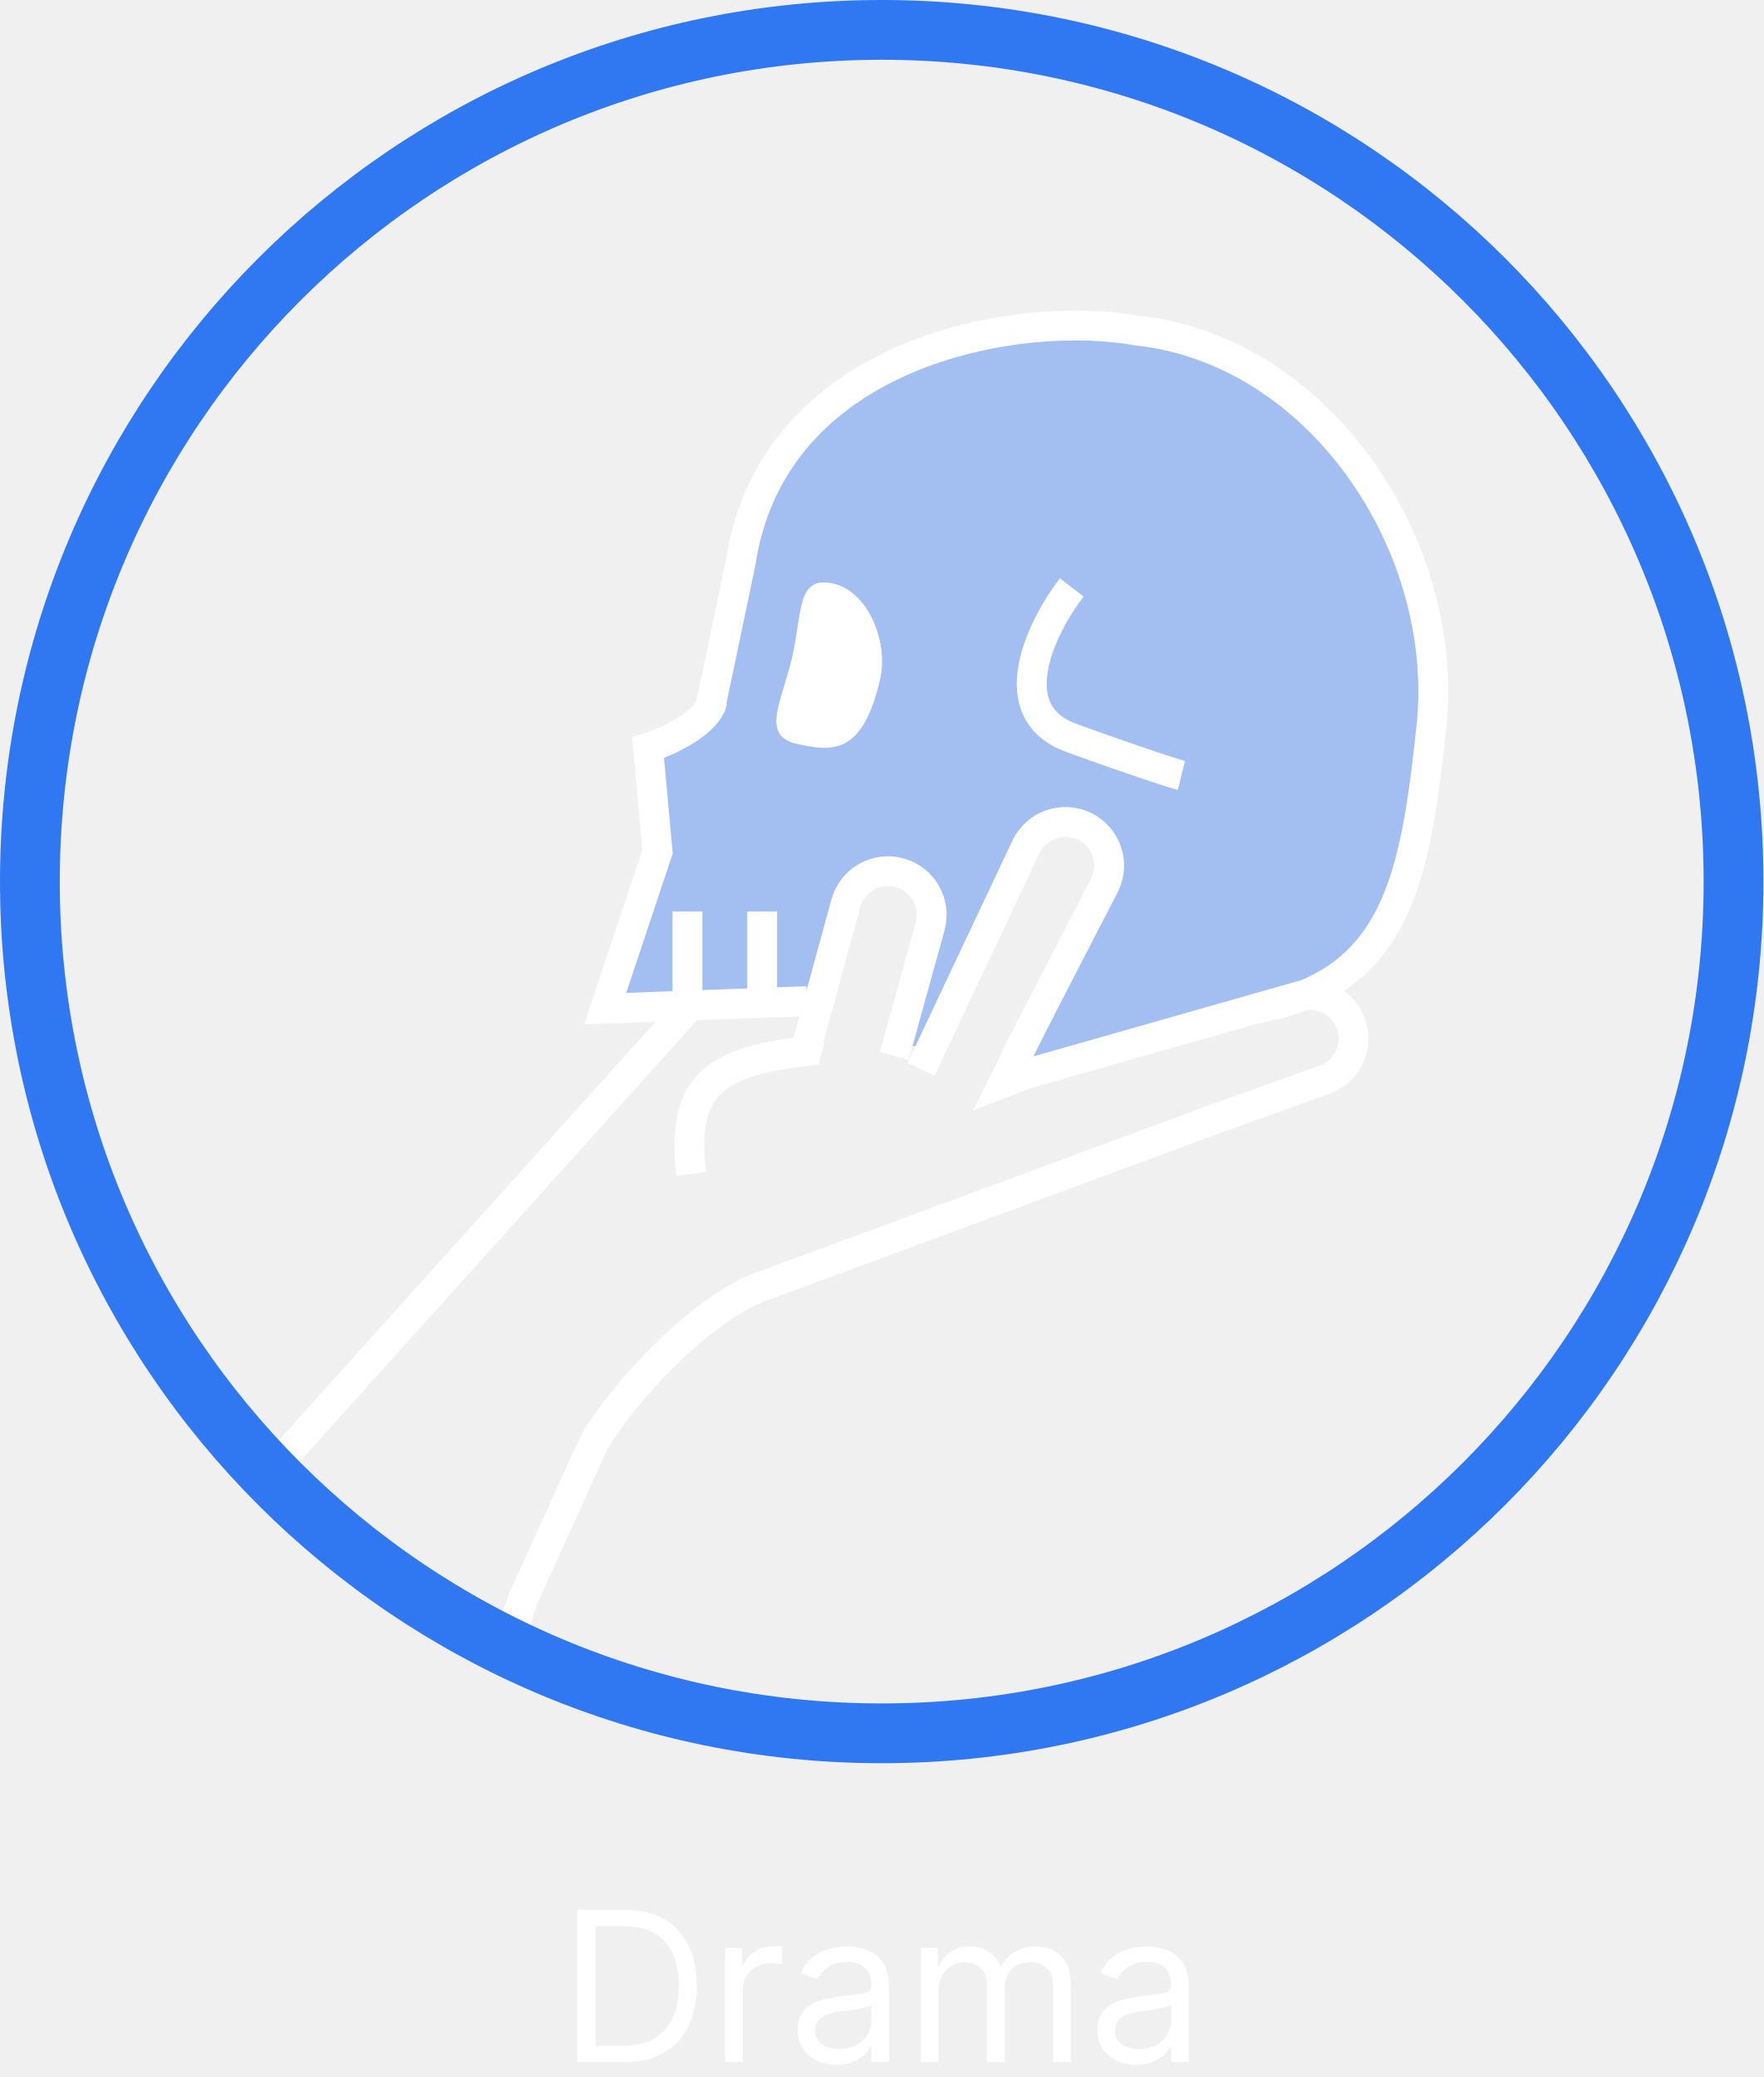
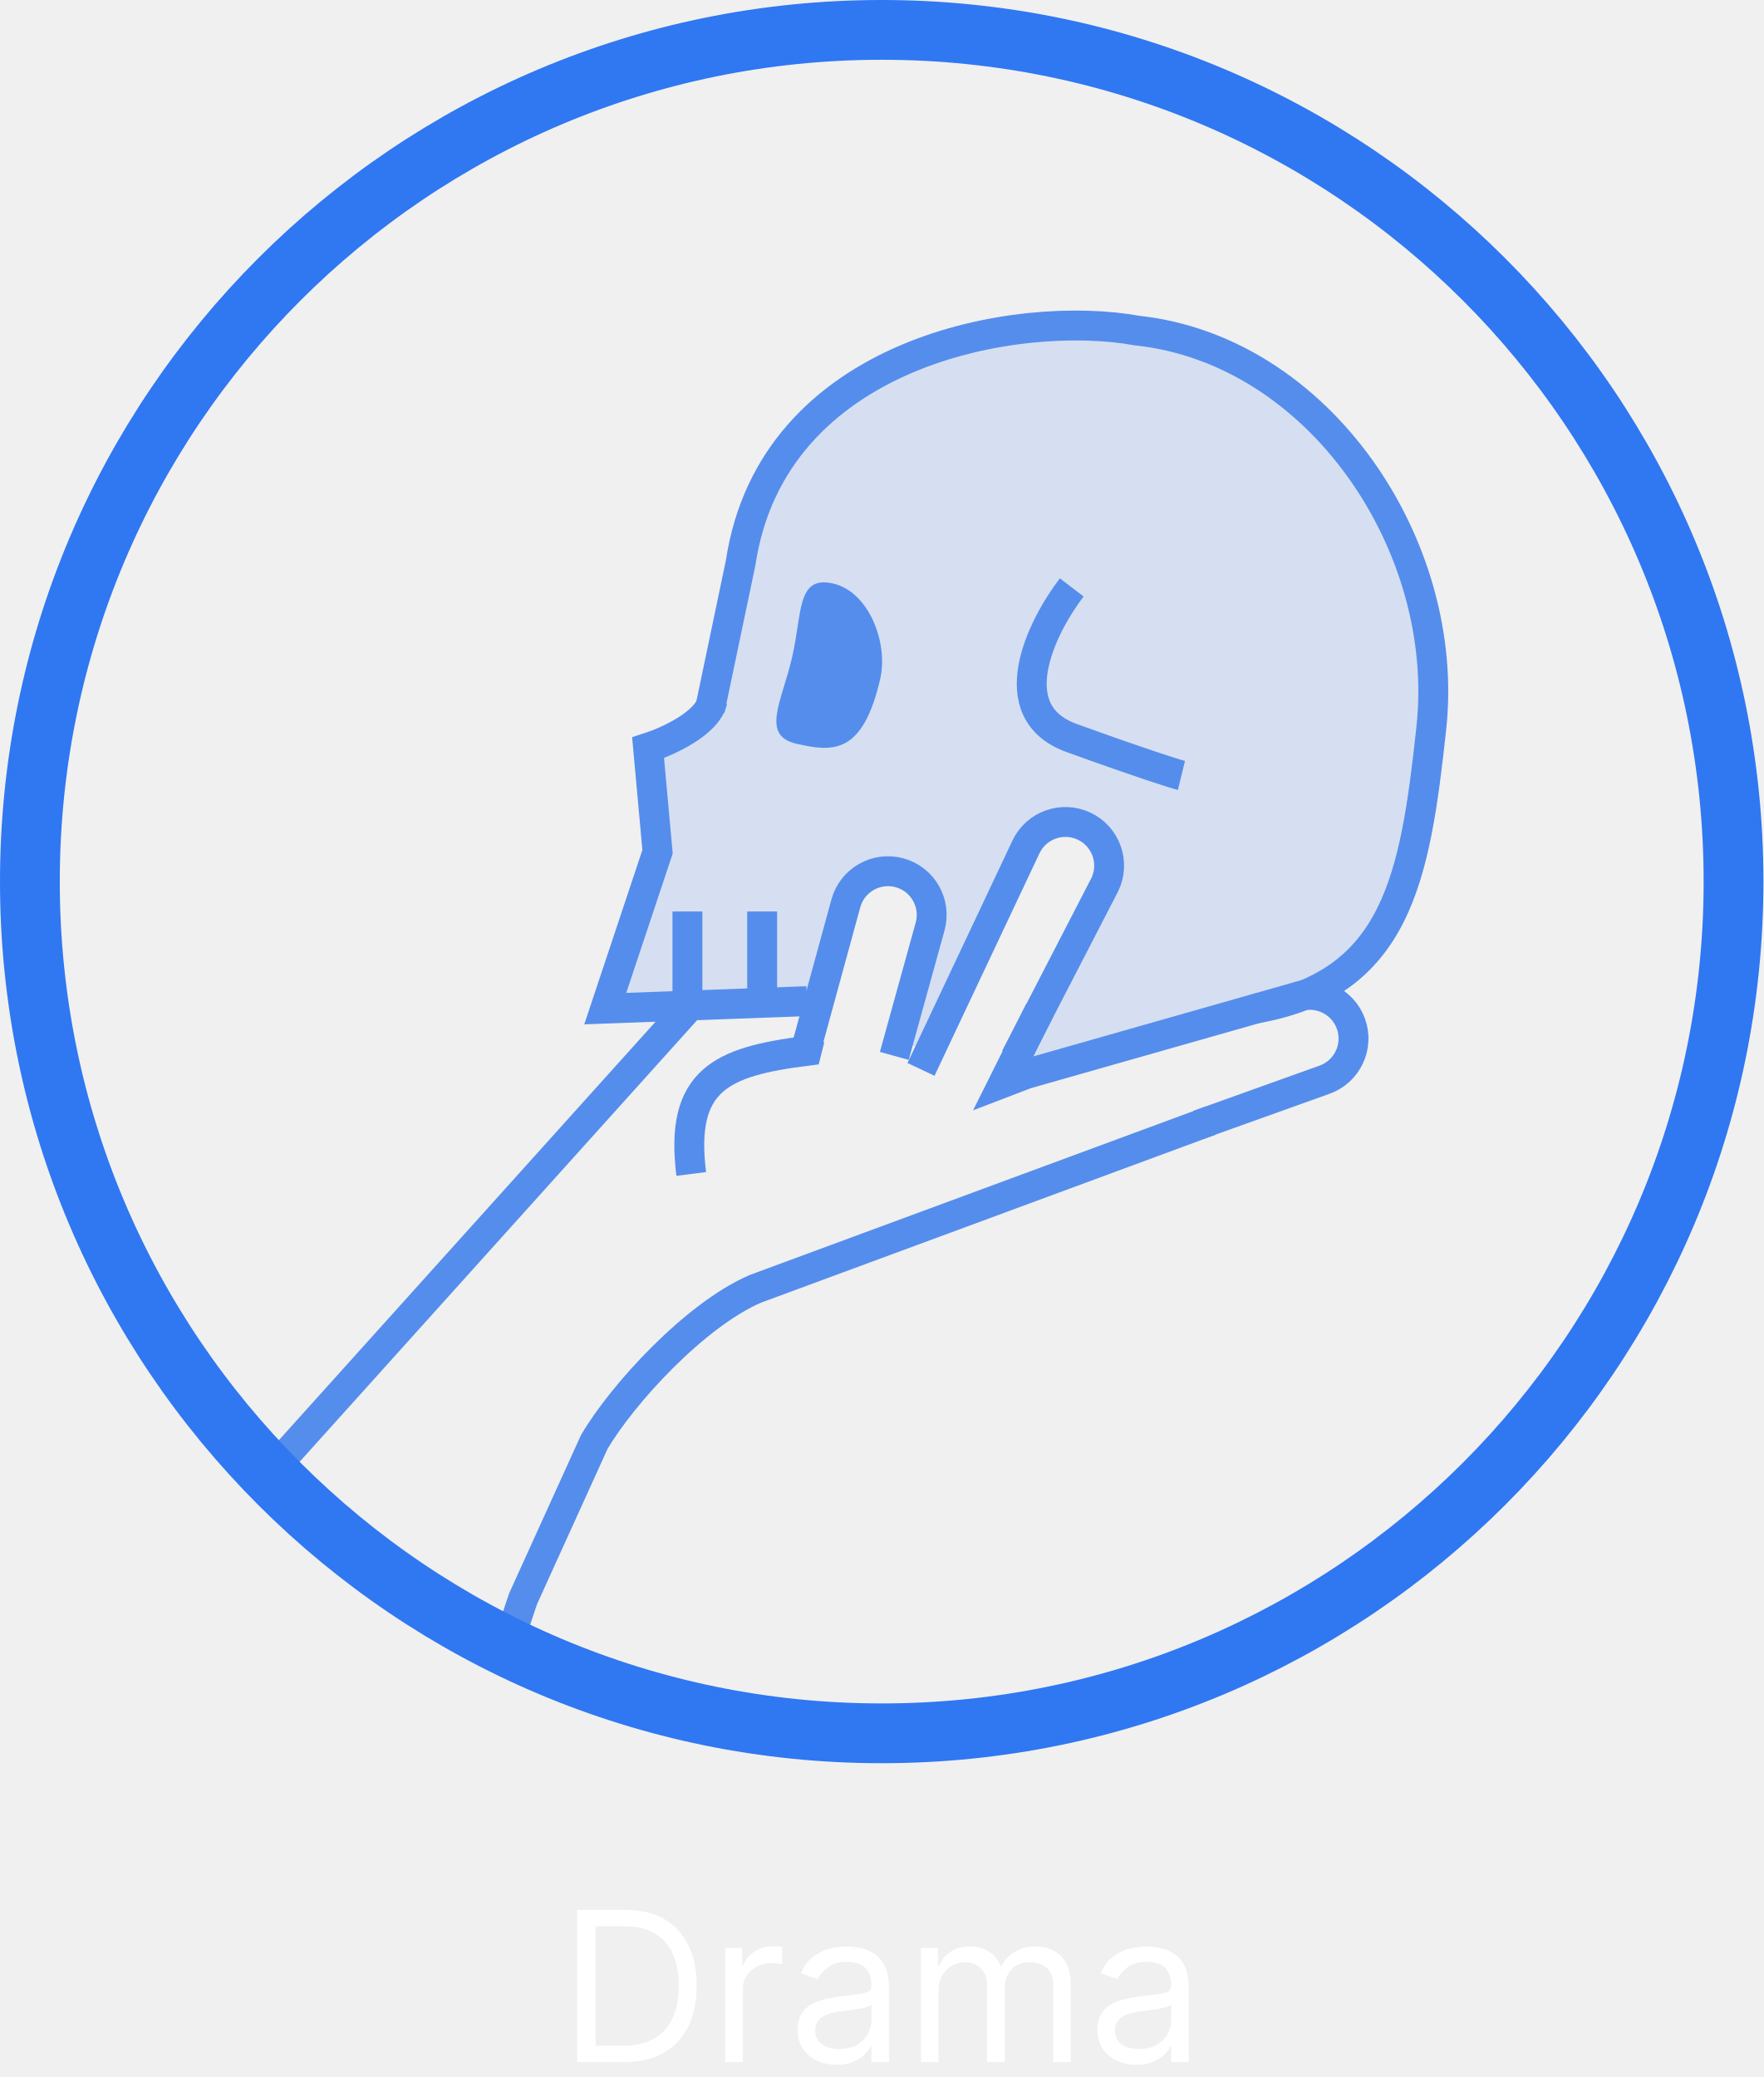
<svg xmlns="http://www.w3.org/2000/svg" width="118" height="139" viewBox="0 0 118 139" fill="none">
  <path d="M41.767 138H38.625V127.818H41.906C42.894 127.818 43.739 128.022 44.441 128.43C45.144 128.834 45.683 129.416 46.057 130.175C46.432 130.93 46.619 131.835 46.619 132.889C46.619 133.95 46.43 134.863 46.052 135.629C45.674 136.391 45.124 136.978 44.401 137.388C43.679 137.796 42.801 138 41.767 138ZM39.858 136.906H41.687C42.529 136.906 43.227 136.744 43.78 136.419C44.334 136.094 44.746 135.632 45.018 135.032C45.29 134.432 45.426 133.718 45.426 132.889C45.426 132.067 45.291 131.36 45.023 130.766C44.755 130.17 44.353 129.712 43.82 129.394C43.286 129.073 42.622 128.912 41.826 128.912H39.858V136.906ZM48.528 138V130.364H49.661V131.517H49.741C49.88 131.139 50.132 130.833 50.497 130.597C50.861 130.362 51.272 130.244 51.73 130.244C51.816 130.244 51.924 130.246 52.053 130.249C52.182 130.253 52.28 130.258 52.346 130.264V131.457C52.306 131.447 52.215 131.433 52.073 131.413C51.934 131.389 51.786 131.378 51.63 131.378C51.259 131.378 50.928 131.456 50.636 131.612C50.348 131.764 50.119 131.976 49.95 132.248C49.784 132.516 49.701 132.823 49.701 133.168V138H48.528ZM55.984 138.179C55.5 138.179 55.061 138.088 54.667 137.906C54.272 137.72 53.959 137.453 53.727 137.105C53.495 136.754 53.379 136.33 53.379 135.832C53.379 135.395 53.465 135.04 53.638 134.768C53.81 134.493 54.04 134.278 54.329 134.122C54.617 133.966 54.935 133.85 55.283 133.774C55.634 133.695 55.987 133.632 56.342 133.585C56.806 133.526 57.182 133.481 57.471 133.451C57.762 133.418 57.974 133.363 58.107 133.287C58.243 133.211 58.311 133.078 58.311 132.889V132.849C58.311 132.359 58.177 131.978 57.908 131.706C57.643 131.434 57.24 131.298 56.7 131.298C56.14 131.298 55.701 131.421 55.383 131.666C55.064 131.911 54.841 132.173 54.711 132.452L53.598 132.054C53.797 131.59 54.062 131.229 54.393 130.97C54.728 130.708 55.093 130.526 55.487 130.423C55.885 130.317 56.276 130.264 56.66 130.264C56.906 130.264 57.187 130.294 57.505 130.354C57.827 130.41 58.137 130.528 58.435 130.707C58.737 130.886 58.987 131.156 59.186 131.517C59.385 131.878 59.484 132.362 59.484 132.969V138H58.311V136.966H58.251C58.172 137.132 58.039 137.309 57.853 137.498C57.668 137.687 57.421 137.848 57.113 137.98C56.804 138.113 56.428 138.179 55.984 138.179ZM56.163 137.125C56.627 137.125 57.018 137.034 57.336 136.852C57.658 136.669 57.9 136.434 58.062 136.146C58.228 135.857 58.311 135.554 58.311 135.236V134.162C58.261 134.222 58.152 134.276 57.983 134.326C57.817 134.372 57.625 134.414 57.406 134.45C57.191 134.483 56.98 134.513 56.775 134.54C56.572 134.563 56.408 134.583 56.282 134.599C55.977 134.639 55.692 134.704 55.427 134.793C55.166 134.879 54.953 135.01 54.791 135.186C54.632 135.358 54.552 135.594 54.552 135.892C54.552 136.3 54.703 136.608 55.005 136.817C55.31 137.022 55.696 137.125 56.163 137.125ZM61.626 138V130.364H62.759V131.557H62.859C63.018 131.149 63.275 130.833 63.629 130.607C63.984 130.379 64.41 130.264 64.907 130.264C65.411 130.264 65.83 130.379 66.165 130.607C66.503 130.833 66.766 131.149 66.955 131.557H67.035C67.23 131.162 67.524 130.849 67.915 130.617C68.306 130.382 68.775 130.264 69.322 130.264C70.004 130.264 70.563 130.478 70.997 130.906C71.431 131.33 71.648 131.991 71.648 132.889V138H70.475V132.889C70.475 132.326 70.321 131.923 70.013 131.681C69.704 131.439 69.341 131.318 68.924 131.318C68.387 131.318 67.971 131.481 67.676 131.805C67.381 132.127 67.234 132.535 67.234 133.028V138H66.04V132.77C66.04 132.336 65.9 131.986 65.618 131.721C65.336 131.452 64.973 131.318 64.529 131.318C64.224 131.318 63.939 131.399 63.674 131.562C63.412 131.724 63.2 131.95 63.038 132.238C62.879 132.523 62.799 132.853 62.799 133.227V138H61.626ZM76.041 138.179C75.557 138.179 75.118 138.088 74.723 137.906C74.329 137.72 74.016 137.453 73.784 137.105C73.552 136.754 73.436 136.33 73.436 135.832C73.436 135.395 73.522 135.04 73.694 134.768C73.867 134.493 74.097 134.278 74.385 134.122C74.674 133.966 74.992 133.85 75.34 133.774C75.691 133.695 76.044 133.632 76.399 133.585C76.863 133.526 77.239 133.481 77.527 133.451C77.819 133.418 78.031 133.363 78.164 133.287C78.299 133.211 78.368 133.078 78.368 132.889V132.849C78.368 132.359 78.233 131.978 77.965 131.706C77.7 131.434 77.297 131.298 76.757 131.298C76.197 131.298 75.757 131.421 75.439 131.666C75.121 131.911 74.897 132.173 74.768 132.452L73.654 132.054C73.853 131.59 74.118 131.229 74.45 130.97C74.785 130.708 75.149 130.526 75.544 130.423C75.941 130.317 76.332 130.264 76.717 130.264C76.962 130.264 77.244 130.294 77.562 130.354C77.884 130.41 78.193 130.528 78.492 130.707C78.793 130.886 79.044 131.156 79.243 131.517C79.441 131.878 79.541 132.362 79.541 132.969V138H78.368V136.966H78.308C78.228 137.132 78.096 137.309 77.91 137.498C77.725 137.687 77.478 137.848 77.169 137.98C76.861 138.113 76.485 138.179 76.041 138.179ZM76.22 137.125C76.684 137.125 77.075 137.034 77.393 136.852C77.715 136.669 77.957 136.434 78.119 136.146C78.285 135.857 78.368 135.554 78.368 135.236V134.162C78.318 134.222 78.208 134.276 78.039 134.326C77.874 134.372 77.681 134.414 77.463 134.45C77.247 134.483 77.037 134.513 76.831 134.54C76.629 134.563 76.465 134.583 76.339 134.599C76.034 134.639 75.749 134.704 75.484 134.793C75.222 134.879 75.01 135.01 74.848 135.186C74.689 135.358 74.609 135.594 74.609 135.892C74.609 136.3 74.76 136.608 75.061 136.817C75.366 137.022 75.752 137.125 76.22 137.125Z" fill="white" />
-   <path d="M46.255 78.565C45.464 72.267 48.265 71.044 53.981 70.326L54.188 69.505" stroke="white" stroke-width="2" />
-   <path d="M40.5 67H55L57 59.5L60.5 58L62 61L60.5 70H62L70 55.5H73.5L74.5 59.5L67.5 72L89.5 65L93.5 59.5L95 50C98.6 30.8 82.167 23 73.5 21.5C55.5 21.1 49.667 33 49 39L46.5 48L43.5 50V58L40.5 67Z" fill="#3077F2" fill-opacity="0.4" />
-   <path d="M53.855 70.493L56.602 60.449C57.033 58.893 58.644 57.98 60.2 58.411C61.756 58.842 62.669 60.452 62.238 62.009L59.843 70.664" stroke="white" stroke-width="2" />
-   <path d="M61.629 71.568L68.657 56.67C69.355 55.214 71.101 54.598 72.557 55.296C74.014 55.993 74.629 57.739 73.931 59.196L67.953 70.773" stroke="white" stroke-width="2" />
-   <path d="M80.179 75.286L88.633 72.257C90.153 71.712 90.944 70.038 90.4 68.518C89.855 66.998 88.181 66.207 86.661 66.752L68.67 71.873L67.156 72.453L69.572 67.614" stroke="white" stroke-width="2" />
-   <path d="M81 75L50.545 86.253C46.5 88 41.635 93.31 39.76 96.514L35 107L34 110" stroke="white" stroke-width="2" />
-   <path d="M54 67L40.5 67.5L44 57L43.367 50.041C44.663 49.626 47.337 48.416 47.669 46.899" stroke="white" stroke-width="2" />
-   <path d="M84 67.5C93.482 65.841 94.692 58.758 95.779 48.708C97.095 36.533 88.29 23.444 76.115 22.128C68.153 20.672 51.695 23.465 49.559 37.67L47.5 47.5" stroke="white" stroke-width="2" />
-   <path d="M71.715 39.313C69.697 41.944 66.869 47.642 71.709 49.391C76.548 51.14 78.624 51.789 79.057 51.895" stroke="white" stroke-width="2" />
-   <path d="M19 97.5L46 67.5" stroke="white" stroke-width="2" />
-   <path d="M51 66.5V61" stroke="white" stroke-width="2" />
-   <path d="M46 66.5V61" stroke="white" stroke-width="2" />
+   <path d="M46.255 78.565C45.464 72.267 48.265 71.044 53.981 70.326L54.188 69.505" stroke="#558DEC" stroke-width="2" />
+   <path d="M40.5 67H55L57 59.5L60.5 58L62 61L60.5 70H62L70 55.5H73.5L74.5 59.5L67.5 72L89.5 65L93.5 59.5L95 50C98.6 30.8 82.167 23 73.5 21.5C55.5 21.1 49.667 33 49 39L46.5 48L43.5 50V58L40.5 67Z" fill="#3077F2" fill-opacity="0.14" />
+   <path d="M53.855 70.493L56.602 60.449C57.033 58.893 58.644 57.98 60.2 58.411C61.756 58.842 62.669 60.452 62.238 62.009L59.843 70.664" stroke="#558DEC" stroke-width="2" />
+   <path d="M61.629 71.568L68.657 56.67C69.355 55.214 71.101 54.598 72.557 55.296C74.014 55.993 74.629 57.739 73.931 59.196L67.953 70.773" stroke="#558DEC" stroke-width="2" />
+   <path d="M80.179 75.286L88.633 72.257C90.153 71.712 90.944 70.038 90.4 68.518C89.855 66.998 88.181 66.207 86.661 66.752L68.67 71.873L67.156 72.453L69.572 67.614" stroke="#558DEC" stroke-width="2" />
+   <path d="M81 75L50.545 86.253C46.5 88 41.635 93.31 39.76 96.514L35 107L34 110" stroke="#558DEC" stroke-width="2" />
+   <path d="M54 67L40.5 67.5L44 57L43.367 50.041C44.663 49.626 47.337 48.416 47.669 46.899" stroke="#558DEC" stroke-width="2" />
+   <path d="M84 67.5C93.482 65.841 94.692 58.758 95.779 48.708C97.095 36.533 88.29 23.444 76.115 22.128C68.153 20.672 51.695 23.465 49.559 37.67L47.5 47.5" stroke="#558DEC" stroke-width="2" />
+   <path d="M71.715 39.313C69.697 41.944 66.869 47.642 71.709 49.391C76.548 51.14 78.624 51.789 79.057 51.895" stroke="#558DEC" stroke-width="2" />
+   <path d="M19 97.5L46 67.5" stroke="#558DEC" stroke-width="2" />
+   <path d="M51 66.5V61" stroke="#558DEC" stroke-width="2" />
+   <path d="M46 66.5V61" stroke="#558DEC" stroke-width="2" />
  <circle cx="59" cy="59" r="57" stroke="#3077F2" stroke-width="4" />
-   <path d="M58.904 45.413C57.736 50.53 55.715 50.327 53.293 49.774C50.87 49.221 52.336 46.917 53.012 43.956C53.688 40.994 53.318 38.496 55.741 39.05C58.164 39.603 59.442 43.055 58.904 45.413Z" fill="white" />
+   <path d="M58.904 45.413C57.736 50.53 55.715 50.327 53.293 49.774C50.87 49.221 52.336 46.917 53.012 43.956C53.688 40.994 53.318 38.496 55.741 39.05C58.164 39.603 59.442 43.055 58.904 45.413Z" fill="#558DEC" />
</svg>
